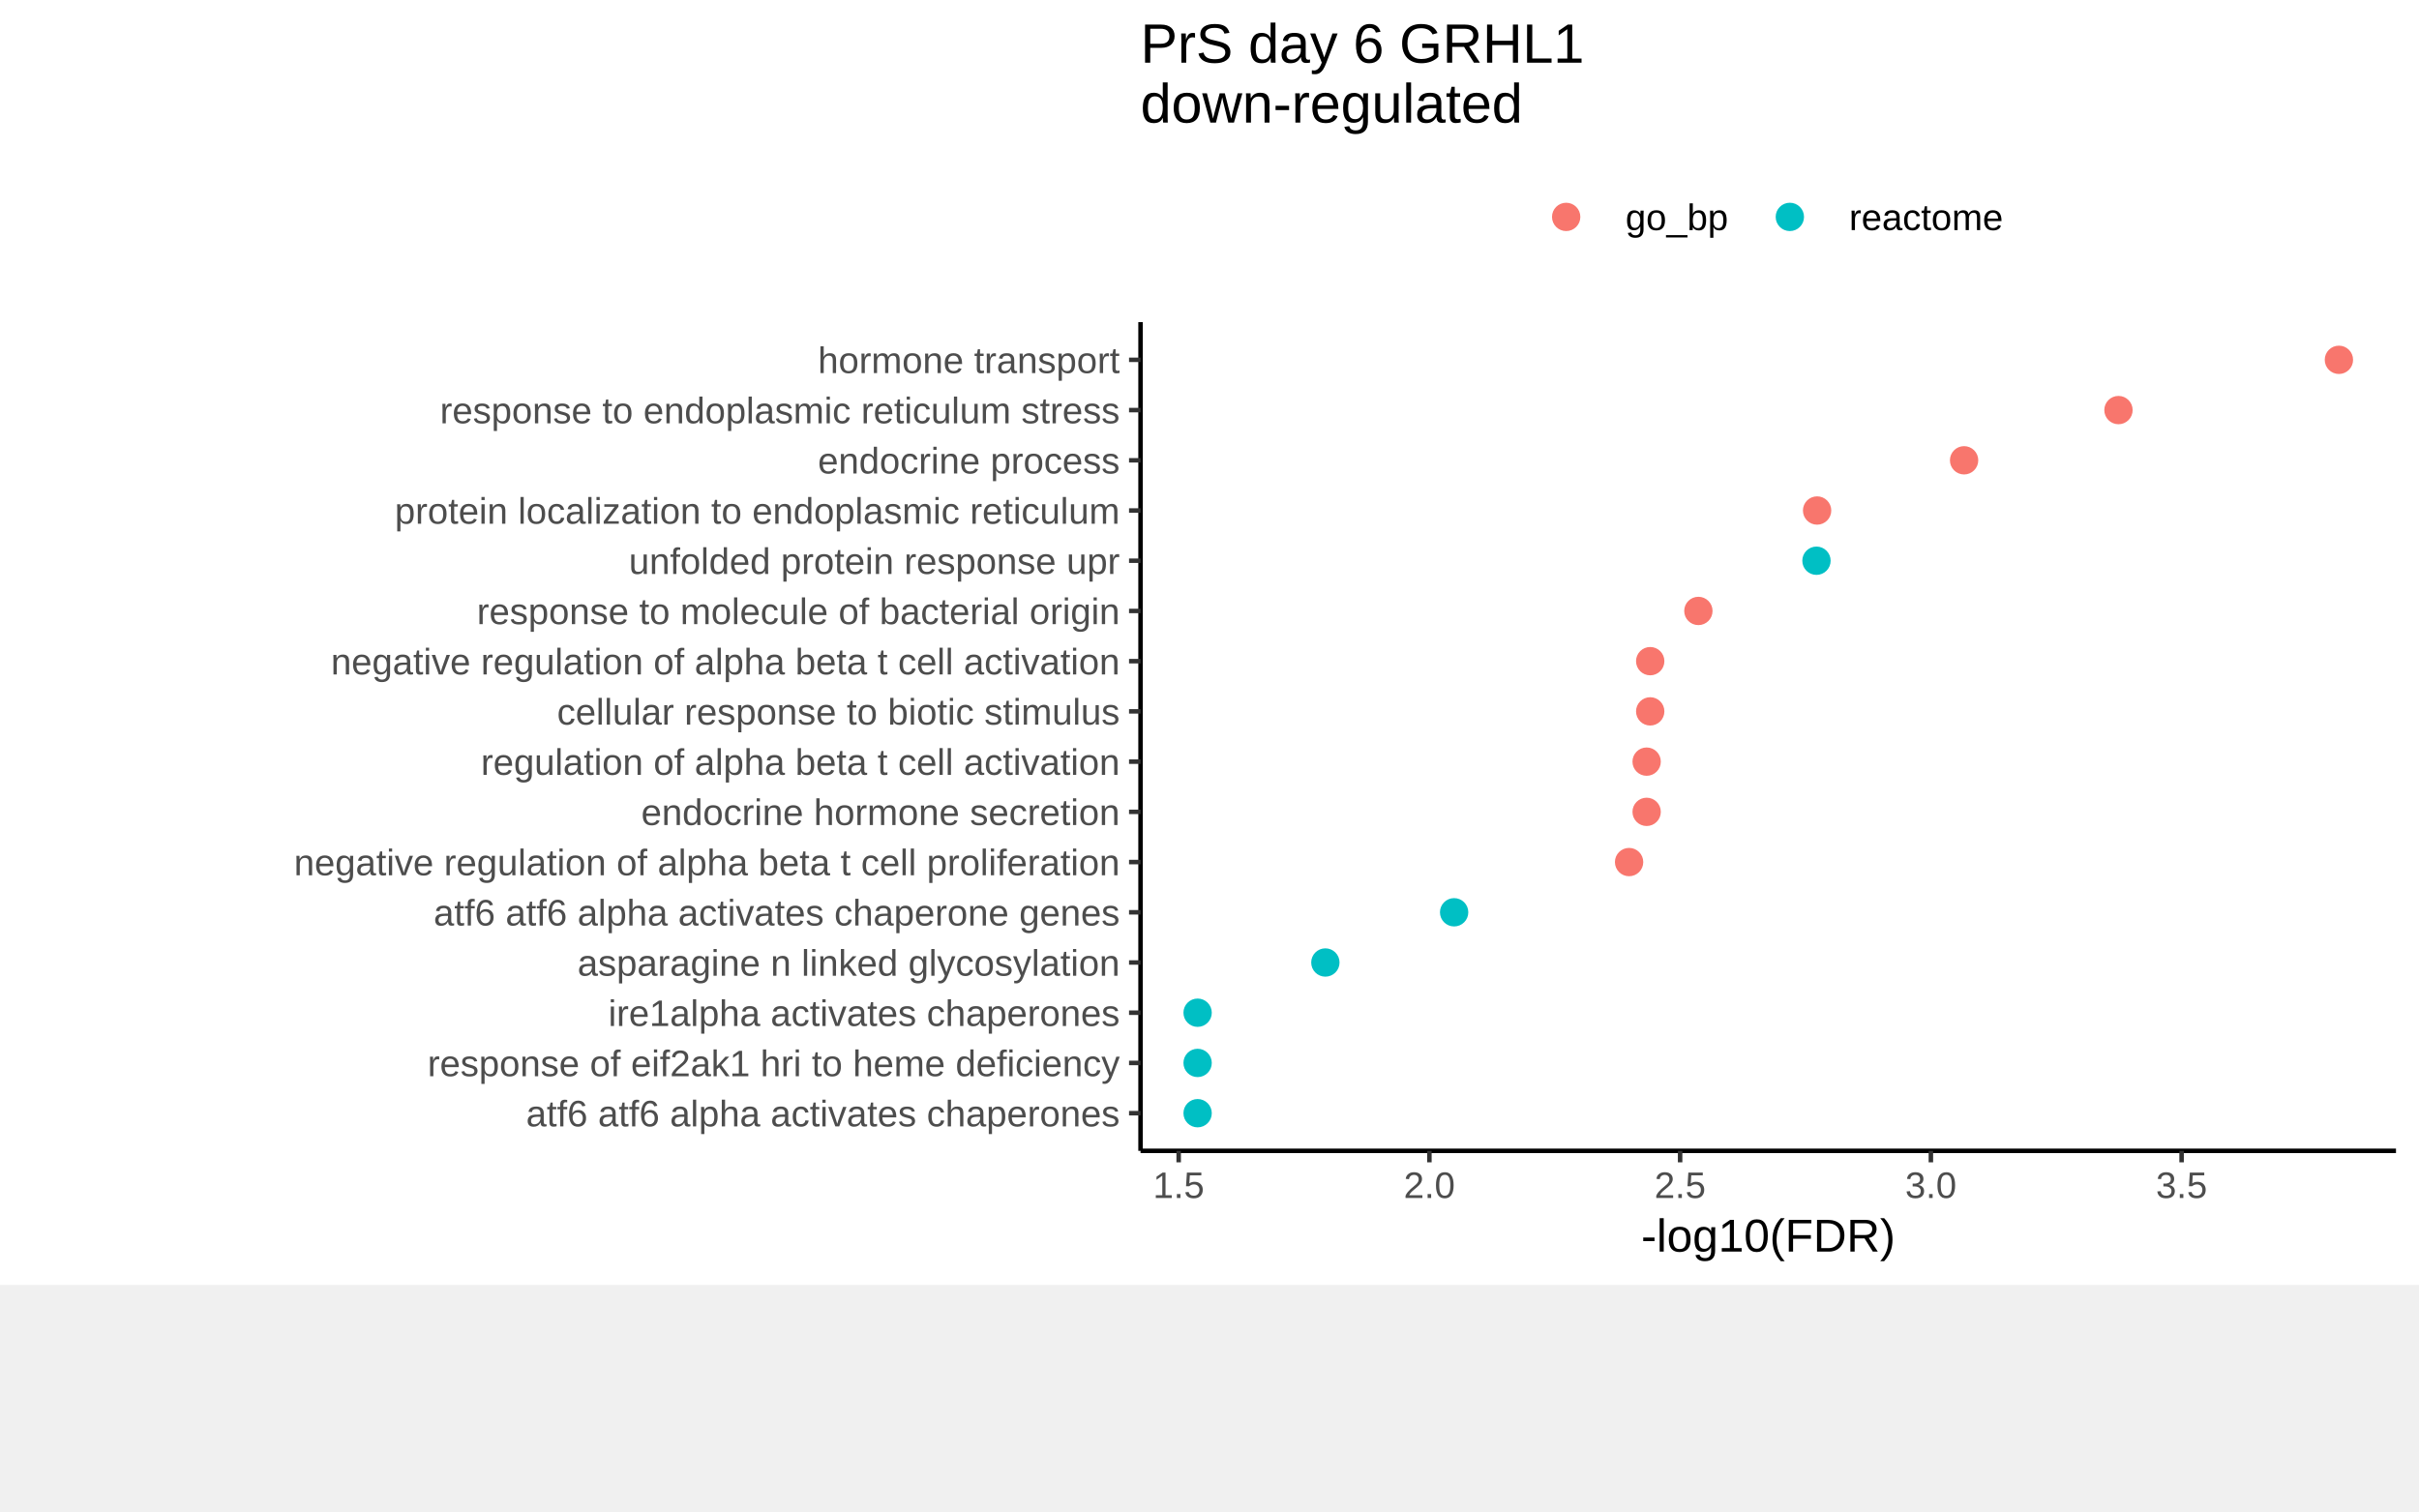
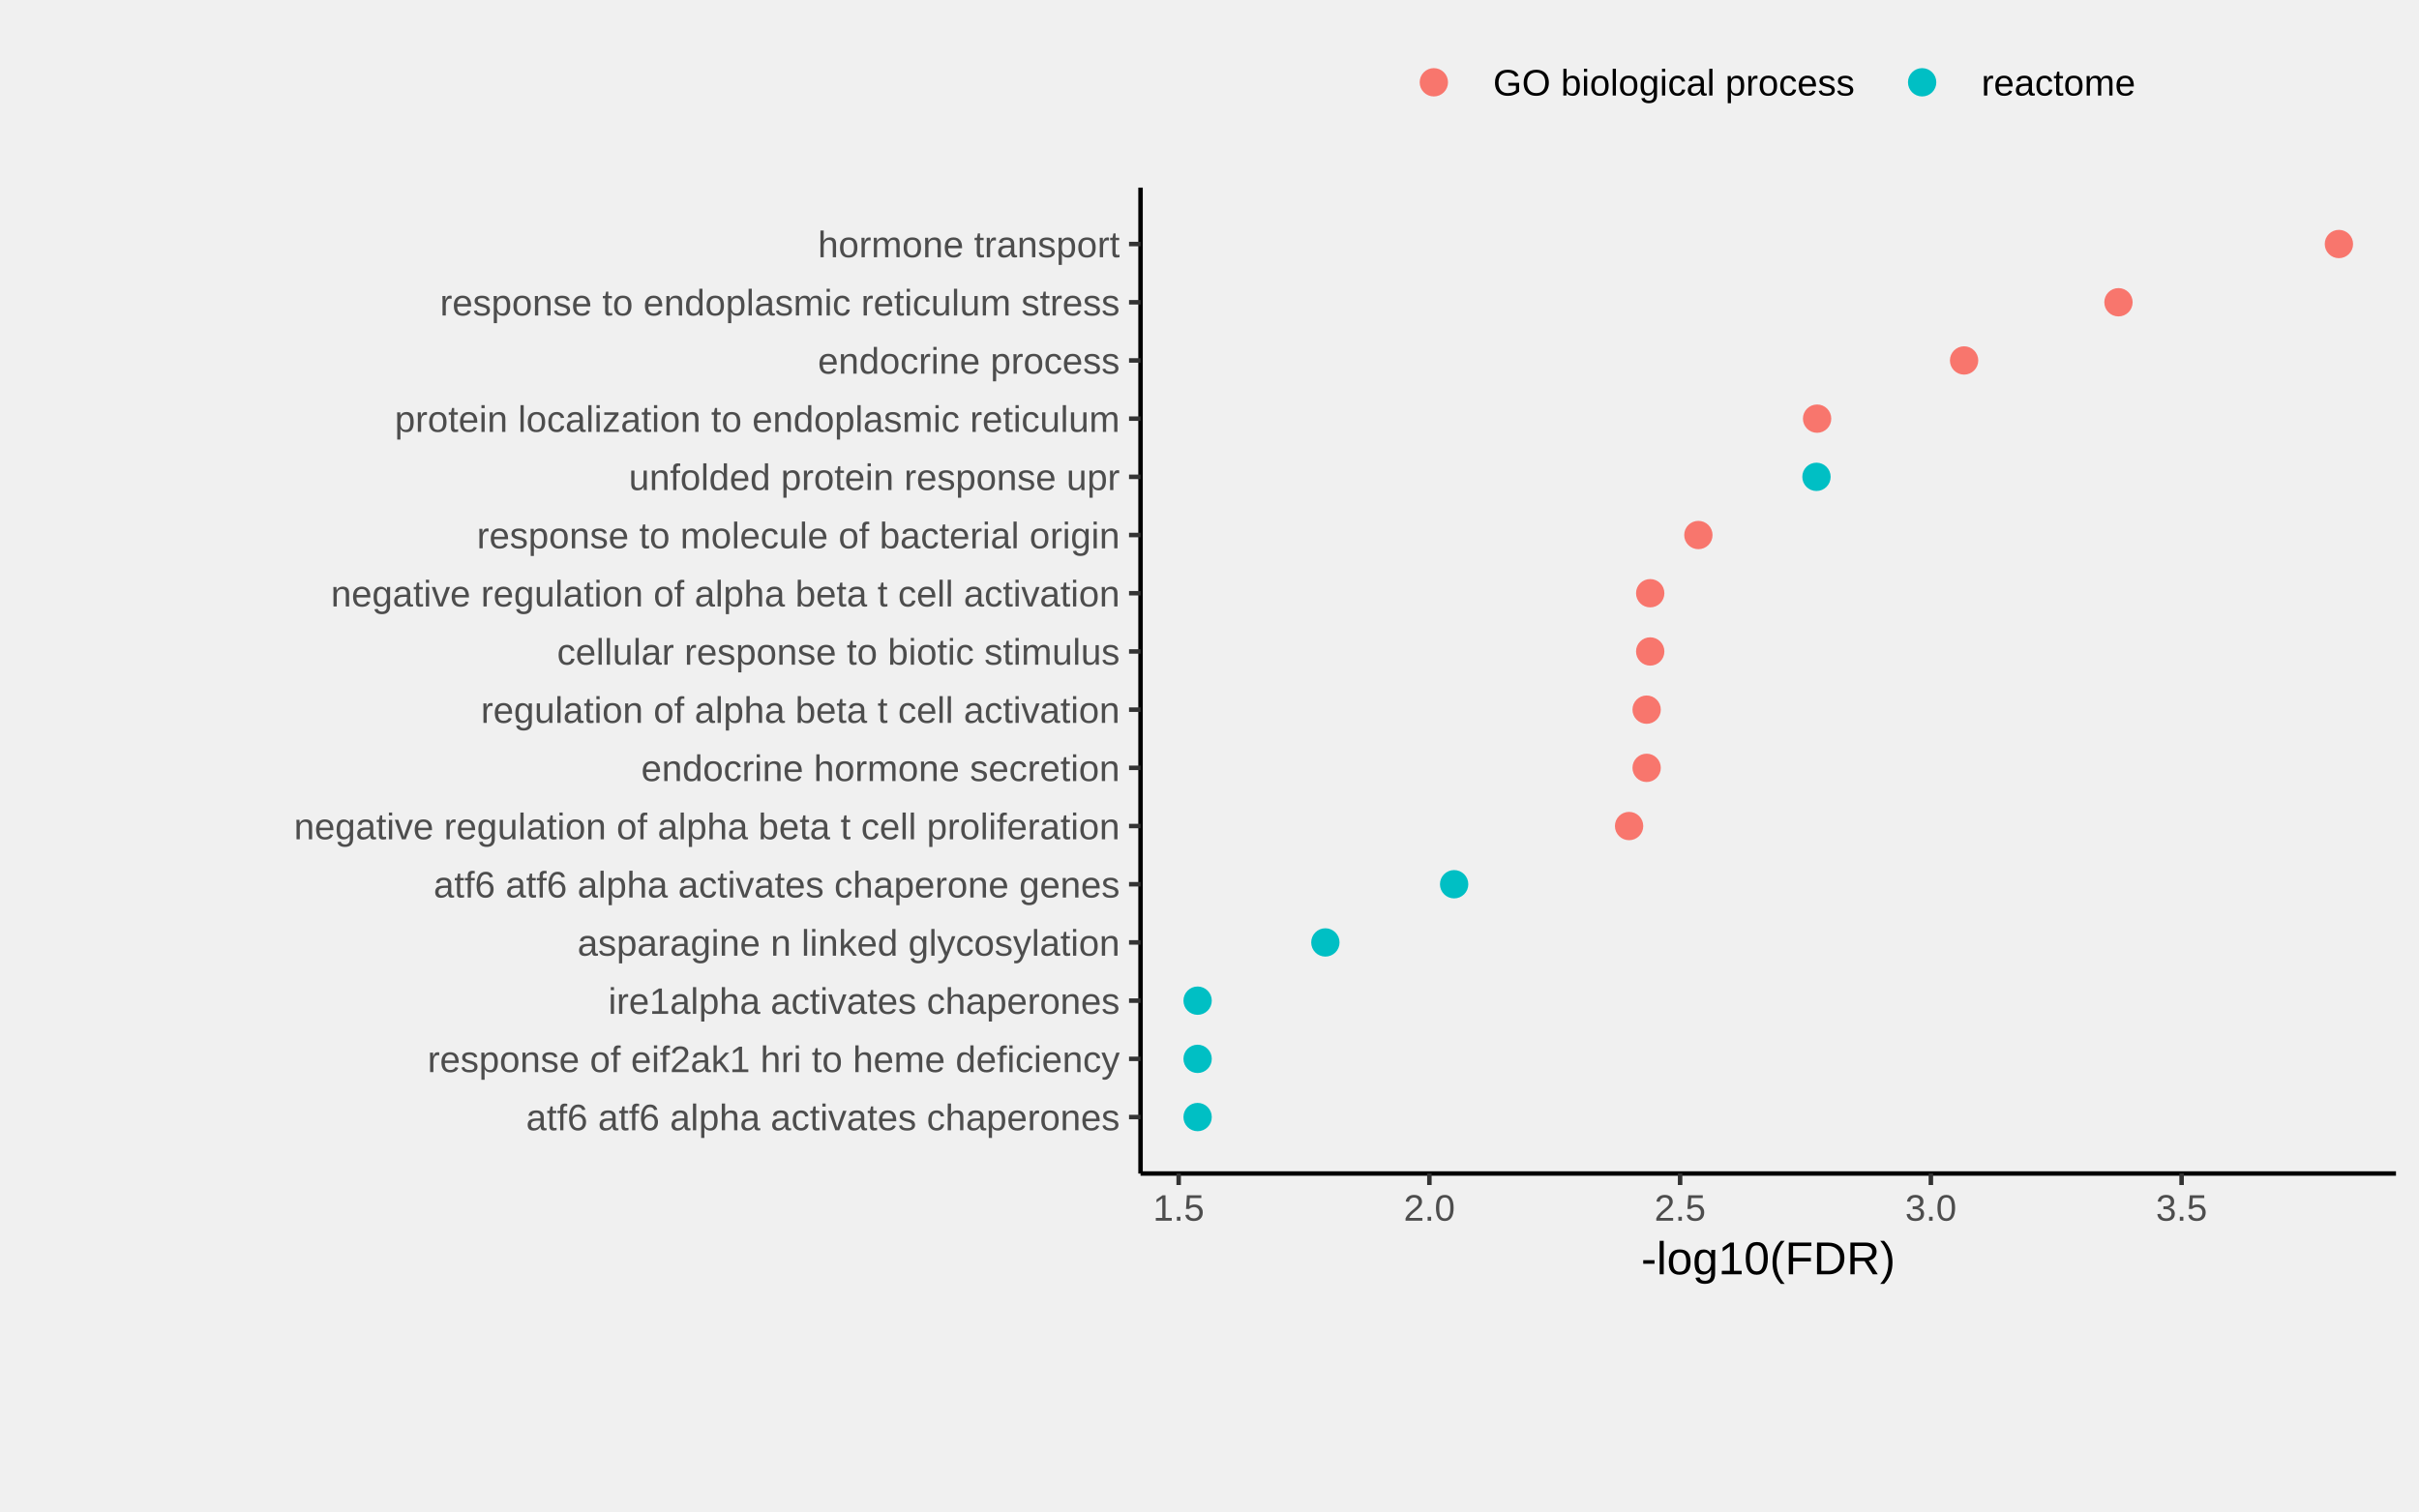
<svg xmlns="http://www.w3.org/2000/svg" class="svglite" width="576.00pt" height="360.00pt" viewBox="0 0 576.00 360.00">
  <defs>
    <style type="text/css">
    .svglite line, .svglite polyline, .svglite polygon, .svglite path, .svglite rect, .svglite circle {
      fill: none;
      stroke: #000000;
      stroke-linecap: round;
      stroke-linejoin: round;
      stroke-miterlimit: 10.00;
    }
    .svglite text {
      white-space: pre;
    }
  </style>
  </defs>
  <rect width="100%" height="100%" style="stroke: none; fill: none;" />
  <defs>
    <clipPath id="cpMC4wMHw1NzYuMDB8MC4wMHwzNjAuMDA=">
      <rect x="0.00" y="0.00" width="576.00" height="360.00" />
    </clipPath>
  </defs>
  <g clip-path="url(#cpMC4wMHw1NzYuMDB8MC4wMHwzNjAuMDA=)">
</g>
  <defs>
-     <clipPath id="cpMC4wMHw1NzYuMDB8MC4wMHwzMDYuMDA=">
-       <rect x="0.00" y="0.00" width="576.00" height="306.00" />
+     <clipPath id="cpMC4wMHw1NzYuMDB8MC4wMHwzMTEuNDA=">
+       <rect x="0.00" y="0.00" width="576.00" height="311.40" />
    </clipPath>
  </defs>
-   <g clip-path="url(#cpMC4wMHw1NzYuMDB8MC4wMHwzMDYuMDA=)">
-     <rect x="0.00" y="0.00" width="576.00" height="306.00" style="stroke-width: 1.07; stroke: #FFFFFF; fill: #FFFFFF;" />
+   <g clip-path="url(#cpMC4wMHw1NzYuMDB8MC4wMHwzMTEuNDA=)">
+     <rect x="0.00" y="0.00" width="576.00" height="311.40" style="stroke-width: 1.07; stroke: none;" />
  </g>
  <g clip-path="url(#cpMC4wMHw1NzYuMDB8MC4wMHwzNjAuMDA=)">
</g>
  <defs>
-     <clipPath id="cpMjcxLjU4fDU3MC41Mnw3Ni43M3wyNzQuMTA=">
-       <rect x="271.58" y="76.73" width="298.94" height="197.36" />
+     <clipPath id="cpMjcxLjU4fDU3MC41Mnw0NC42OHwyNzkuNTA=">
+       <rect x="271.58" y="44.68" width="298.94" height="234.82" />
    </clipPath>
  </defs>
-   <g clip-path="url(#cpMjcxLjU4fDU3MC41Mnw3Ni43M3wyNzQuMTA=)">
-     <rect x="271.58" y="76.73" width="298.94" height="197.36" style="stroke-width: 1.07; stroke: none; fill: #FFFFFF;" />
-     <circle cx="285.17" cy="265.13" r="3.02" style="stroke-width: 0.71; stroke: #00BFC4; fill: #00BFC4;" />
-     <circle cx="285.17" cy="253.16" r="3.02" style="stroke-width: 0.71; stroke: #00BFC4; fill: #00BFC4;" />
-     <circle cx="285.17" cy="241.20" r="3.02" style="stroke-width: 0.71; stroke: #00BFC4; fill: #00BFC4;" />
-     <circle cx="315.59" cy="229.24" r="3.02" style="stroke-width: 0.71; stroke: #00BFC4; fill: #00BFC4;" />
-     <circle cx="346.25" cy="217.28" r="3.02" style="stroke-width: 0.71; stroke: #00BFC4; fill: #00BFC4;" />
-     <circle cx="387.91" cy="205.32" r="3.02" style="stroke-width: 0.71; stroke: #F8766D; fill: #F8766D;" />
-     <circle cx="392.09" cy="193.36" r="3.02" style="stroke-width: 0.71; stroke: #F8766D; fill: #F8766D;" />
-     <circle cx="392.09" cy="181.40" r="3.02" style="stroke-width: 0.71; stroke: #F8766D; fill: #F8766D;" />
-     <circle cx="392.94" cy="169.43" r="3.02" style="stroke-width: 0.71; stroke: #F8766D; fill: #F8766D;" />
-     <circle cx="392.94" cy="157.47" r="3.02" style="stroke-width: 0.71; stroke: #F8766D; fill: #F8766D;" />
-     <circle cx="404.41" cy="145.51" r="3.02" style="stroke-width: 0.71; stroke: #F8766D; fill: #F8766D;" />
-     <circle cx="432.53" cy="133.55" r="3.02" style="stroke-width: 0.71; stroke: #00BFC4; fill: #00BFC4;" />
-     <circle cx="432.68" cy="121.59" r="3.02" style="stroke-width: 0.71; stroke: #F8766D; fill: #F8766D;" />
-     <circle cx="467.68" cy="109.63" r="3.02" style="stroke-width: 0.71; stroke: #F8766D; fill: #F8766D;" />
-     <circle cx="504.44" cy="97.67" r="3.02" style="stroke-width: 0.71; stroke: #F8766D; fill: #F8766D;" />
-     <circle cx="556.93" cy="85.70" r="3.02" style="stroke-width: 0.71; stroke: #F8766D; fill: #F8766D;" />
+   <g clip-path="url(#cpMjcxLjU4fDU3MC41Mnw0NC42OHwyNzkuNTA=)">
+     <rect x="271.58" y="44.68" width="298.94" height="234.82" style="stroke-width: 1.07; stroke: none;" />
+     <circle cx="285.17" cy="266.05" r="3.02" style="stroke-width: 0.71; stroke: #00BFC4; fill: #00BFC4;" />
+     <circle cx="285.17" cy="252.19" r="3.02" style="stroke-width: 0.71; stroke: #00BFC4; fill: #00BFC4;" />
+     <circle cx="285.17" cy="238.33" r="3.02" style="stroke-width: 0.71; stroke: #00BFC4; fill: #00BFC4;" />
+     <circle cx="315.59" cy="224.46" r="3.02" style="stroke-width: 0.71; stroke: #00BFC4; fill: #00BFC4;" />
+     <circle cx="346.25" cy="210.60" r="3.02" style="stroke-width: 0.71; stroke: #00BFC4; fill: #00BFC4;" />
+     <circle cx="387.91" cy="196.74" r="3.02" style="stroke-width: 0.71; stroke: #F8766D; fill: #F8766D;" />
+     <circle cx="392.09" cy="182.88" r="3.02" style="stroke-width: 0.71; stroke: #F8766D; fill: #F8766D;" />
+     <circle cx="392.09" cy="169.02" r="3.02" style="stroke-width: 0.71; stroke: #F8766D; fill: #F8766D;" />
+     <circle cx="392.94" cy="155.16" r="3.02" style="stroke-width: 0.71; stroke: #F8766D; fill: #F8766D;" />
+     <circle cx="392.94" cy="141.29" r="3.02" style="stroke-width: 0.71; stroke: #F8766D; fill: #F8766D;" />
+     <circle cx="404.41" cy="127.43" r="3.02" style="stroke-width: 0.71; stroke: #F8766D; fill: #F8766D;" />
+     <circle cx="432.53" cy="113.57" r="3.02" style="stroke-width: 0.71; stroke: #00BFC4; fill: #00BFC4;" />
+     <circle cx="432.68" cy="99.71" r="3.02" style="stroke-width: 0.71; stroke: #F8766D; fill: #F8766D;" />
+     <circle cx="467.68" cy="85.85" r="3.02" style="stroke-width: 0.71; stroke: #F8766D; fill: #F8766D;" />
+     <circle cx="504.44" cy="71.99" r="3.02" style="stroke-width: 0.71; stroke: #F8766D; fill: #F8766D;" />
+     <circle cx="556.93" cy="58.12" r="3.02" style="stroke-width: 0.71; stroke: #F8766D; fill: #F8766D;" />
  </g>
  <g clip-path="url(#cpMC4wMHw1NzYuMDB8MC4wMHwzNjAuMDA=)">
-     <polyline points="271.58,274.10 271.58,76.73 " style="stroke-width: 1.07; stroke-linecap: butt;" />
-     <text x="266.65" y="268.28" text-anchor="end" style="font-size: 8.80px;fill: #4D4D4D; font-family: &quot;Arial&quot;;" textLength="231.67px" lengthAdjust="spacingAndGlyphs">                                     atf6 atf6 alpha activates chaperones</text>
-     <text x="266.65" y="256.32" text-anchor="end" style="font-size: 8.80px;fill: #4D4D4D; font-family: &quot;Arial&quot;;" textLength="238.05px" lengthAdjust="spacingAndGlyphs">                              response of eif2ak1 hri to heme deficiency</text>
-     <text x="266.65" y="244.36" text-anchor="end" style="font-size: 8.80px;fill: #4D4D4D; font-family: &quot;Arial&quot;;" textLength="229.20px" lengthAdjust="spacingAndGlyphs">                                            ire1alpha activates chaperones</text>
-     <text x="266.65" y="232.39" text-anchor="end" style="font-size: 8.80px;fill: #4D4D4D; font-family: &quot;Arial&quot;;" textLength="226.76px" lengthAdjust="spacingAndGlyphs">                                        asparagine n linked glycosylation</text>
-     <text x="266.65" y="220.43" text-anchor="end" style="font-size: 8.80px;fill: #4D4D4D; font-family: &quot;Arial&quot;;" textLength="239.05px" lengthAdjust="spacingAndGlyphs">                               atf6 atf6 alpha activates chaperone genes</text>
-     <text x="266.65" y="208.47" text-anchor="end" style="font-size: 8.80px;fill: #4D4D4D; font-family: &quot;Arial&quot;;" textLength="238.11px" lengthAdjust="spacingAndGlyphs">                 negative regulation of alpha beta t cell proliferation</text>
-     <text x="266.65" y="196.51" text-anchor="end" style="font-size: 8.80px;fill: #4D4D4D; font-family: &quot;Arial&quot;;" textLength="228.70px" lengthAdjust="spacingAndGlyphs">                                               endocrine hormone secretion</text>
-     <text x="266.65" y="184.55" text-anchor="end" style="font-size: 8.80px;fill: #4D4D4D; font-family: &quot;Arial&quot;;" textLength="225.32px" lengthAdjust="spacingAndGlyphs">                              regulation of alpha beta t cell activation</text>
-     <text x="266.65" y="172.59" text-anchor="end" style="font-size: 8.80px;fill: #4D4D4D; font-family: &quot;Arial&quot;;" textLength="224.29px" lengthAdjust="spacingAndGlyphs">                                     cellular response to biotic stimulus</text>
-     <text x="266.65" y="160.63" text-anchor="end" style="font-size: 8.80px;fill: #4D4D4D; font-family: &quot;Arial&quot;;" textLength="236.63px" lengthAdjust="spacingAndGlyphs">                    negative regulation of alpha beta t cell activation</text>
-     <text x="266.65" y="148.66" text-anchor="end" style="font-size: 8.80px;fill: #4D4D4D; font-family: &quot;Arial&quot;;" textLength="233.63px" lengthAdjust="spacingAndGlyphs">                                 response to molecule of bacterial origin</text>
-     <text x="266.65" y="136.70" text-anchor="end" style="font-size: 8.80px;fill: #4D4D4D; font-family: &quot;Arial&quot;;" textLength="226.76px" lengthAdjust="spacingAndGlyphs">                                             unfolded protein response upr</text>
-     <text x="266.65" y="124.74" text-anchor="end" style="font-size: 8.80px;fill: #4D4D4D; font-family: &quot;Arial&quot;;" textLength="238.53px" lengthAdjust="spacingAndGlyphs">                           protein localization to endoplasmic reticulum</text>
-     <text x="266.65" y="112.78" text-anchor="end" style="font-size: 8.80px;fill: #4D4D4D; font-family: &quot;Arial&quot;;" textLength="213.48px" lengthAdjust="spacingAndGlyphs">                                                          endocrine process</text>
-     <text x="266.65" y="100.82" text-anchor="end" style="font-size: 8.80px;fill: #4D4D4D; font-family: &quot;Arial&quot;;" textLength="242.42px" lengthAdjust="spacingAndGlyphs">                                 response to endoplasmic reticulum stress</text>
-     <text x="266.65" y="88.86" text-anchor="end" style="font-size: 8.80px;fill: #4D4D4D; font-family: &quot;Arial&quot;;" textLength="213.47px" lengthAdjust="spacingAndGlyphs">                                                          hormone transport</text>
-     <polyline points="268.84,265.13 271.58,265.13 " style="stroke-width: 1.07; stroke: #333333; stroke-linecap: butt;" />
-     <polyline points="268.84,253.16 271.58,253.16 " style="stroke-width: 1.07; stroke: #333333; stroke-linecap: butt;" />
-     <polyline points="268.84,241.20 271.58,241.20 " style="stroke-width: 1.07; stroke: #333333; stroke-linecap: butt;" />
-     <polyline points="268.84,229.24 271.58,229.24 " style="stroke-width: 1.07; stroke: #333333; stroke-linecap: butt;" />
-     <polyline points="268.84,217.28 271.58,217.28 " style="stroke-width: 1.07; stroke: #333333; stroke-linecap: butt;" />
-     <polyline points="268.84,205.32 271.58,205.32 " style="stroke-width: 1.07; stroke: #333333; stroke-linecap: butt;" />
-     <polyline points="268.84,193.36 271.58,193.36 " style="stroke-width: 1.07; stroke: #333333; stroke-linecap: butt;" />
-     <polyline points="268.84,181.40 271.58,181.40 " style="stroke-width: 1.07; stroke: #333333; stroke-linecap: butt;" />
-     <polyline points="268.84,169.43 271.58,169.43 " style="stroke-width: 1.07; stroke: #333333; stroke-linecap: butt;" />
-     <polyline points="268.84,157.47 271.58,157.47 " style="stroke-width: 1.07; stroke: #333333; stroke-linecap: butt;" />
-     <polyline points="268.84,145.51 271.58,145.51 " style="stroke-width: 1.07; stroke: #333333; stroke-linecap: butt;" />
-     <polyline points="268.84,133.55 271.58,133.55 " style="stroke-width: 1.07; stroke: #333333; stroke-linecap: butt;" />
-     <polyline points="268.84,121.59 271.58,121.59 " style="stroke-width: 1.07; stroke: #333333; stroke-linecap: butt;" />
-     <polyline points="268.84,109.63 271.58,109.63 " style="stroke-width: 1.07; stroke: #333333; stroke-linecap: butt;" />
-     <polyline points="268.84,97.67 271.58,97.67 " style="stroke-width: 1.07; stroke: #333333; stroke-linecap: butt;" />
-     <polyline points="268.84,85.70 271.58,85.70 " style="stroke-width: 1.07; stroke: #333333; stroke-linecap: butt;" />
-     <polyline points="271.58,274.10 570.52,274.10 " style="stroke-width: 1.07; stroke-linecap: butt;" />
-     <polyline points="280.66,276.84 280.66,274.10 " style="stroke-width: 1.07; stroke: #333333; stroke-linecap: butt;" />
-     <polyline points="340.36,276.84 340.36,274.10 " style="stroke-width: 1.07; stroke: #333333; stroke-linecap: butt;" />
-     <polyline points="400.06,276.84 400.06,274.10 " style="stroke-width: 1.07; stroke: #333333; stroke-linecap: butt;" />
-     <polyline points="459.77,276.84 459.77,274.10 " style="stroke-width: 1.07; stroke: #333333; stroke-linecap: butt;" />
-     <polyline points="519.47,276.84 519.47,274.10 " style="stroke-width: 1.07; stroke: #333333; stroke-linecap: butt;" />
-     <text x="280.66" y="285.33" text-anchor="middle" style="font-size: 8.80px;fill: #4D4D4D; font-family: &quot;Arial&quot;;" textLength="12.23px" lengthAdjust="spacingAndGlyphs">1.5</text>
-     <text x="340.36" y="285.33" text-anchor="middle" style="font-size: 8.80px;fill: #4D4D4D; font-family: &quot;Arial&quot;;" textLength="12.23px" lengthAdjust="spacingAndGlyphs">2.0</text>
-     <text x="400.06" y="285.33" text-anchor="middle" style="font-size: 8.80px;fill: #4D4D4D; font-family: &quot;Arial&quot;;" textLength="12.23px" lengthAdjust="spacingAndGlyphs">2.5</text>
-     <text x="459.77" y="285.33" text-anchor="middle" style="font-size: 8.80px;fill: #4D4D4D; font-family: &quot;Arial&quot;;" textLength="12.23px" lengthAdjust="spacingAndGlyphs">3.0</text>
-     <text x="519.47" y="285.33" text-anchor="middle" style="font-size: 8.80px;fill: #4D4D4D; font-family: &quot;Arial&quot;;" textLength="12.23px" lengthAdjust="spacingAndGlyphs">3.5</text>
-     <text x="421.05" y="298.10" text-anchor="middle" style="font-size: 11.00px; font-family: &quot;Arial&quot;;" textLength="60.52px" lengthAdjust="spacingAndGlyphs">-log10(FDR)</text>
-     <rect x="358.81" y="37.54" width="124.49" height="28.24" style="stroke-width: 1.07; stroke: none; fill: #FFFFFF;" />
-     <rect x="364.29" y="43.02" width="17.28" height="17.28" style="stroke-width: 1.07; stroke: none; fill: #FFFFFF;" />
-     <circle cx="372.93" cy="51.66" r="3.02" style="stroke-width: 0.71; stroke: #F8766D; fill: #F8766D;" />
-     <rect x="417.55" y="43.02" width="17.28" height="17.28" style="stroke-width: 1.07; stroke: none; fill: #FFFFFF;" />
-     <circle cx="426.19" cy="51.66" r="3.02" style="stroke-width: 0.71; stroke: #00BFC4; fill: #00BFC4;" />
-     <text x="387.05" y="54.81" style="font-size: 8.80px; font-family: &quot;Arial&quot;;" textLength="24.48px" lengthAdjust="spacingAndGlyphs">go_bp</text>
-     <text x="440.30" y="54.81" style="font-size: 8.80px; font-family: &quot;Arial&quot;;" textLength="36.68px" lengthAdjust="spacingAndGlyphs">reactome</text>
-     <text x="271.58" y="14.94" style="font-size: 13.20px; font-family: &quot;Arial&quot;;" textLength="105.57px" lengthAdjust="spacingAndGlyphs">PrS day 6 GRHL1</text>
-     <text x="271.58" y="29.20" style="font-size: 13.20px; font-family: &quot;Arial&quot;;" textLength="90.94px" lengthAdjust="spacingAndGlyphs">down-regulated</text>
+     <polyline points="271.58,279.50 271.58,44.68 " style="stroke-width: 1.07; stroke-linecap: butt;" />
+     <text x="266.65" y="269.20" text-anchor="end" style="font-size: 8.80px;fill: #4D4D4D; font-family: &quot;Arial&quot;;" textLength="231.67px" lengthAdjust="spacingAndGlyphs">                                     atf6 atf6 alpha activates chaperones</text>
+     <text x="266.65" y="255.34" text-anchor="end" style="font-size: 8.80px;fill: #4D4D4D; font-family: &quot;Arial&quot;;" textLength="238.05px" lengthAdjust="spacingAndGlyphs">                              response of eif2ak1 hri to heme deficiency</text>
+     <text x="266.65" y="241.48" text-anchor="end" style="font-size: 8.80px;fill: #4D4D4D; font-family: &quot;Arial&quot;;" textLength="229.20px" lengthAdjust="spacingAndGlyphs">                                            ire1alpha activates chaperones</text>
+     <text x="266.65" y="227.62" text-anchor="end" style="font-size: 8.80px;fill: #4D4D4D; font-family: &quot;Arial&quot;;" textLength="226.76px" lengthAdjust="spacingAndGlyphs">                                        asparagine n linked glycosylation</text>
+     <text x="266.65" y="213.76" text-anchor="end" style="font-size: 8.80px;fill: #4D4D4D; font-family: &quot;Arial&quot;;" textLength="239.05px" lengthAdjust="spacingAndGlyphs">                               atf6 atf6 alpha activates chaperone genes</text>
+     <text x="266.65" y="199.89" text-anchor="end" style="font-size: 8.80px;fill: #4D4D4D; font-family: &quot;Arial&quot;;" textLength="238.11px" lengthAdjust="spacingAndGlyphs">                 negative regulation of alpha beta t cell proliferation</text>
+     <text x="266.65" y="186.03" text-anchor="end" style="font-size: 8.80px;fill: #4D4D4D; font-family: &quot;Arial&quot;;" textLength="228.70px" lengthAdjust="spacingAndGlyphs">                                               endocrine hormone secretion</text>
+     <text x="266.65" y="172.17" text-anchor="end" style="font-size: 8.80px;fill: #4D4D4D; font-family: &quot;Arial&quot;;" textLength="225.32px" lengthAdjust="spacingAndGlyphs">                              regulation of alpha beta t cell activation</text>
+     <text x="266.65" y="158.31" text-anchor="end" style="font-size: 8.80px;fill: #4D4D4D; font-family: &quot;Arial&quot;;" textLength="224.29px" lengthAdjust="spacingAndGlyphs">                                     cellular response to biotic stimulus</text>
+     <text x="266.65" y="144.45" text-anchor="end" style="font-size: 8.80px;fill: #4D4D4D; font-family: &quot;Arial&quot;;" textLength="236.63px" lengthAdjust="spacingAndGlyphs">                    negative regulation of alpha beta t cell activation</text>
+     <text x="266.65" y="130.59" text-anchor="end" style="font-size: 8.80px;fill: #4D4D4D; font-family: &quot;Arial&quot;;" textLength="233.63px" lengthAdjust="spacingAndGlyphs">                                 response to molecule of bacterial origin</text>
+     <text x="266.65" y="116.72" text-anchor="end" style="font-size: 8.80px;fill: #4D4D4D; font-family: &quot;Arial&quot;;" textLength="226.76px" lengthAdjust="spacingAndGlyphs">                                             unfolded protein response upr</text>
+     <text x="266.65" y="102.86" text-anchor="end" style="font-size: 8.80px;fill: #4D4D4D; font-family: &quot;Arial&quot;;" textLength="238.53px" lengthAdjust="spacingAndGlyphs">                           protein localization to endoplasmic reticulum</text>
+     <text x="266.65" y="89.00" text-anchor="end" style="font-size: 8.80px;fill: #4D4D4D; font-family: &quot;Arial&quot;;" textLength="213.48px" lengthAdjust="spacingAndGlyphs">                                                          endocrine process</text>
+     <text x="266.65" y="75.14" text-anchor="end" style="font-size: 8.80px;fill: #4D4D4D; font-family: &quot;Arial&quot;;" textLength="242.42px" lengthAdjust="spacingAndGlyphs">                                 response to endoplasmic reticulum stress</text>
+     <text x="266.65" y="61.28" text-anchor="end" style="font-size: 8.80px;fill: #4D4D4D; font-family: &quot;Arial&quot;;" textLength="213.47px" lengthAdjust="spacingAndGlyphs">                                                          hormone transport</text>
+     <polyline points="268.84,266.05 271.58,266.05 " style="stroke-width: 1.07; stroke: #333333; stroke-linecap: butt;" />
+     <polyline points="268.84,252.19 271.58,252.19 " style="stroke-width: 1.07; stroke: #333333; stroke-linecap: butt;" />
+     <polyline points="268.84,238.33 271.58,238.33 " style="stroke-width: 1.07; stroke: #333333; stroke-linecap: butt;" />
+     <polyline points="268.84,224.46 271.58,224.46 " style="stroke-width: 1.07; stroke: #333333; stroke-linecap: butt;" />
+     <polyline points="268.84,210.60 271.58,210.60 " style="stroke-width: 1.07; stroke: #333333; stroke-linecap: butt;" />
+     <polyline points="268.84,196.74 271.58,196.74 " style="stroke-width: 1.07; stroke: #333333; stroke-linecap: butt;" />
+     <polyline points="268.84,182.88 271.58,182.88 " style="stroke-width: 1.07; stroke: #333333; stroke-linecap: butt;" />
+     <polyline points="268.84,169.02 271.58,169.02 " style="stroke-width: 1.07; stroke: #333333; stroke-linecap: butt;" />
+     <polyline points="268.84,155.16 271.58,155.16 " style="stroke-width: 1.07; stroke: #333333; stroke-linecap: butt;" />
+     <polyline points="268.84,141.29 271.58,141.29 " style="stroke-width: 1.07; stroke: #333333; stroke-linecap: butt;" />
+     <polyline points="268.84,127.43 271.58,127.43 " style="stroke-width: 1.07; stroke: #333333; stroke-linecap: butt;" />
+     <polyline points="268.84,113.57 271.58,113.57 " style="stroke-width: 1.07; stroke: #333333; stroke-linecap: butt;" />
+     <polyline points="268.84,99.71 271.58,99.71 " style="stroke-width: 1.07; stroke: #333333; stroke-linecap: butt;" />
+     <polyline points="268.84,85.85 271.58,85.85 " style="stroke-width: 1.07; stroke: #333333; stroke-linecap: butt;" />
+     <polyline points="268.84,71.99 271.58,71.99 " style="stroke-width: 1.07; stroke: #333333; stroke-linecap: butt;" />
+     <polyline points="268.84,58.12 271.58,58.12 " style="stroke-width: 1.07; stroke: #333333; stroke-linecap: butt;" />
+     <polyline points="271.58,279.50 570.52,279.50 " style="stroke-width: 1.07; stroke-linecap: butt;" />
+     <polyline points="280.66,282.24 280.66,279.50 " style="stroke-width: 1.07; stroke: #333333; stroke-linecap: butt;" />
+     <polyline points="340.36,282.24 340.36,279.50 " style="stroke-width: 1.07; stroke: #333333; stroke-linecap: butt;" />
+     <polyline points="400.06,282.24 400.06,279.50 " style="stroke-width: 1.07; stroke: #333333; stroke-linecap: butt;" />
+     <polyline points="459.77,282.24 459.77,279.50 " style="stroke-width: 1.07; stroke: #333333; stroke-linecap: butt;" />
+     <polyline points="519.47,282.24 519.47,279.50 " style="stroke-width: 1.07; stroke: #333333; stroke-linecap: butt;" />
+     <text x="280.66" y="290.73" text-anchor="middle" style="font-size: 8.80px;fill: #4D4D4D; font-family: &quot;Arial&quot;;" textLength="12.23px" lengthAdjust="spacingAndGlyphs">1.5</text>
+     <text x="340.36" y="290.73" text-anchor="middle" style="font-size: 8.80px;fill: #4D4D4D; font-family: &quot;Arial&quot;;" textLength="12.23px" lengthAdjust="spacingAndGlyphs">2.0</text>
+     <text x="400.06" y="290.73" text-anchor="middle" style="font-size: 8.80px;fill: #4D4D4D; font-family: &quot;Arial&quot;;" textLength="12.23px" lengthAdjust="spacingAndGlyphs">2.5</text>
+     <text x="459.77" y="290.73" text-anchor="middle" style="font-size: 8.80px;fill: #4D4D4D; font-family: &quot;Arial&quot;;" textLength="12.23px" lengthAdjust="spacingAndGlyphs">3.0</text>
+     <text x="519.47" y="290.73" text-anchor="middle" style="font-size: 8.80px;fill: #4D4D4D; font-family: &quot;Arial&quot;;" textLength="12.23px" lengthAdjust="spacingAndGlyphs">3.5</text>
+     <text x="421.05" y="303.50" text-anchor="middle" style="font-size: 11.00px; font-family: &quot;Arial&quot;;" textLength="60.52px" lengthAdjust="spacingAndGlyphs">-log10(FDR)</text>
+     <rect x="327.30" y="5.48" width="187.50" height="28.24" style="stroke-width: 1.07; stroke: none;" />
+     <rect x="332.78" y="10.96" width="17.28" height="17.28" style="stroke-width: 1.07; stroke: none;" />
+     <circle cx="341.42" cy="19.60" r="3.02" style="stroke-width: 0.71; stroke: #F8766D; fill: #F8766D;" />
+     <rect x="449.05" y="10.96" width="17.28" height="17.28" style="stroke-width: 1.07; stroke: none;" />
+     <circle cx="457.69" cy="19.60" r="3.02" style="stroke-width: 0.71; stroke: #00BFC4; fill: #00BFC4;" />
+     <text x="355.54" y="22.75" style="font-size: 8.80px; font-family: &quot;Arial&quot;;" textLength="86.06px" lengthAdjust="spacingAndGlyphs">GO biological process</text>
+     <text x="471.81" y="22.75" style="font-size: 8.80px; font-family: &quot;Arial&quot;;" textLength="36.68px" lengthAdjust="spacingAndGlyphs">reactome</text>
  </g>
</svg>
